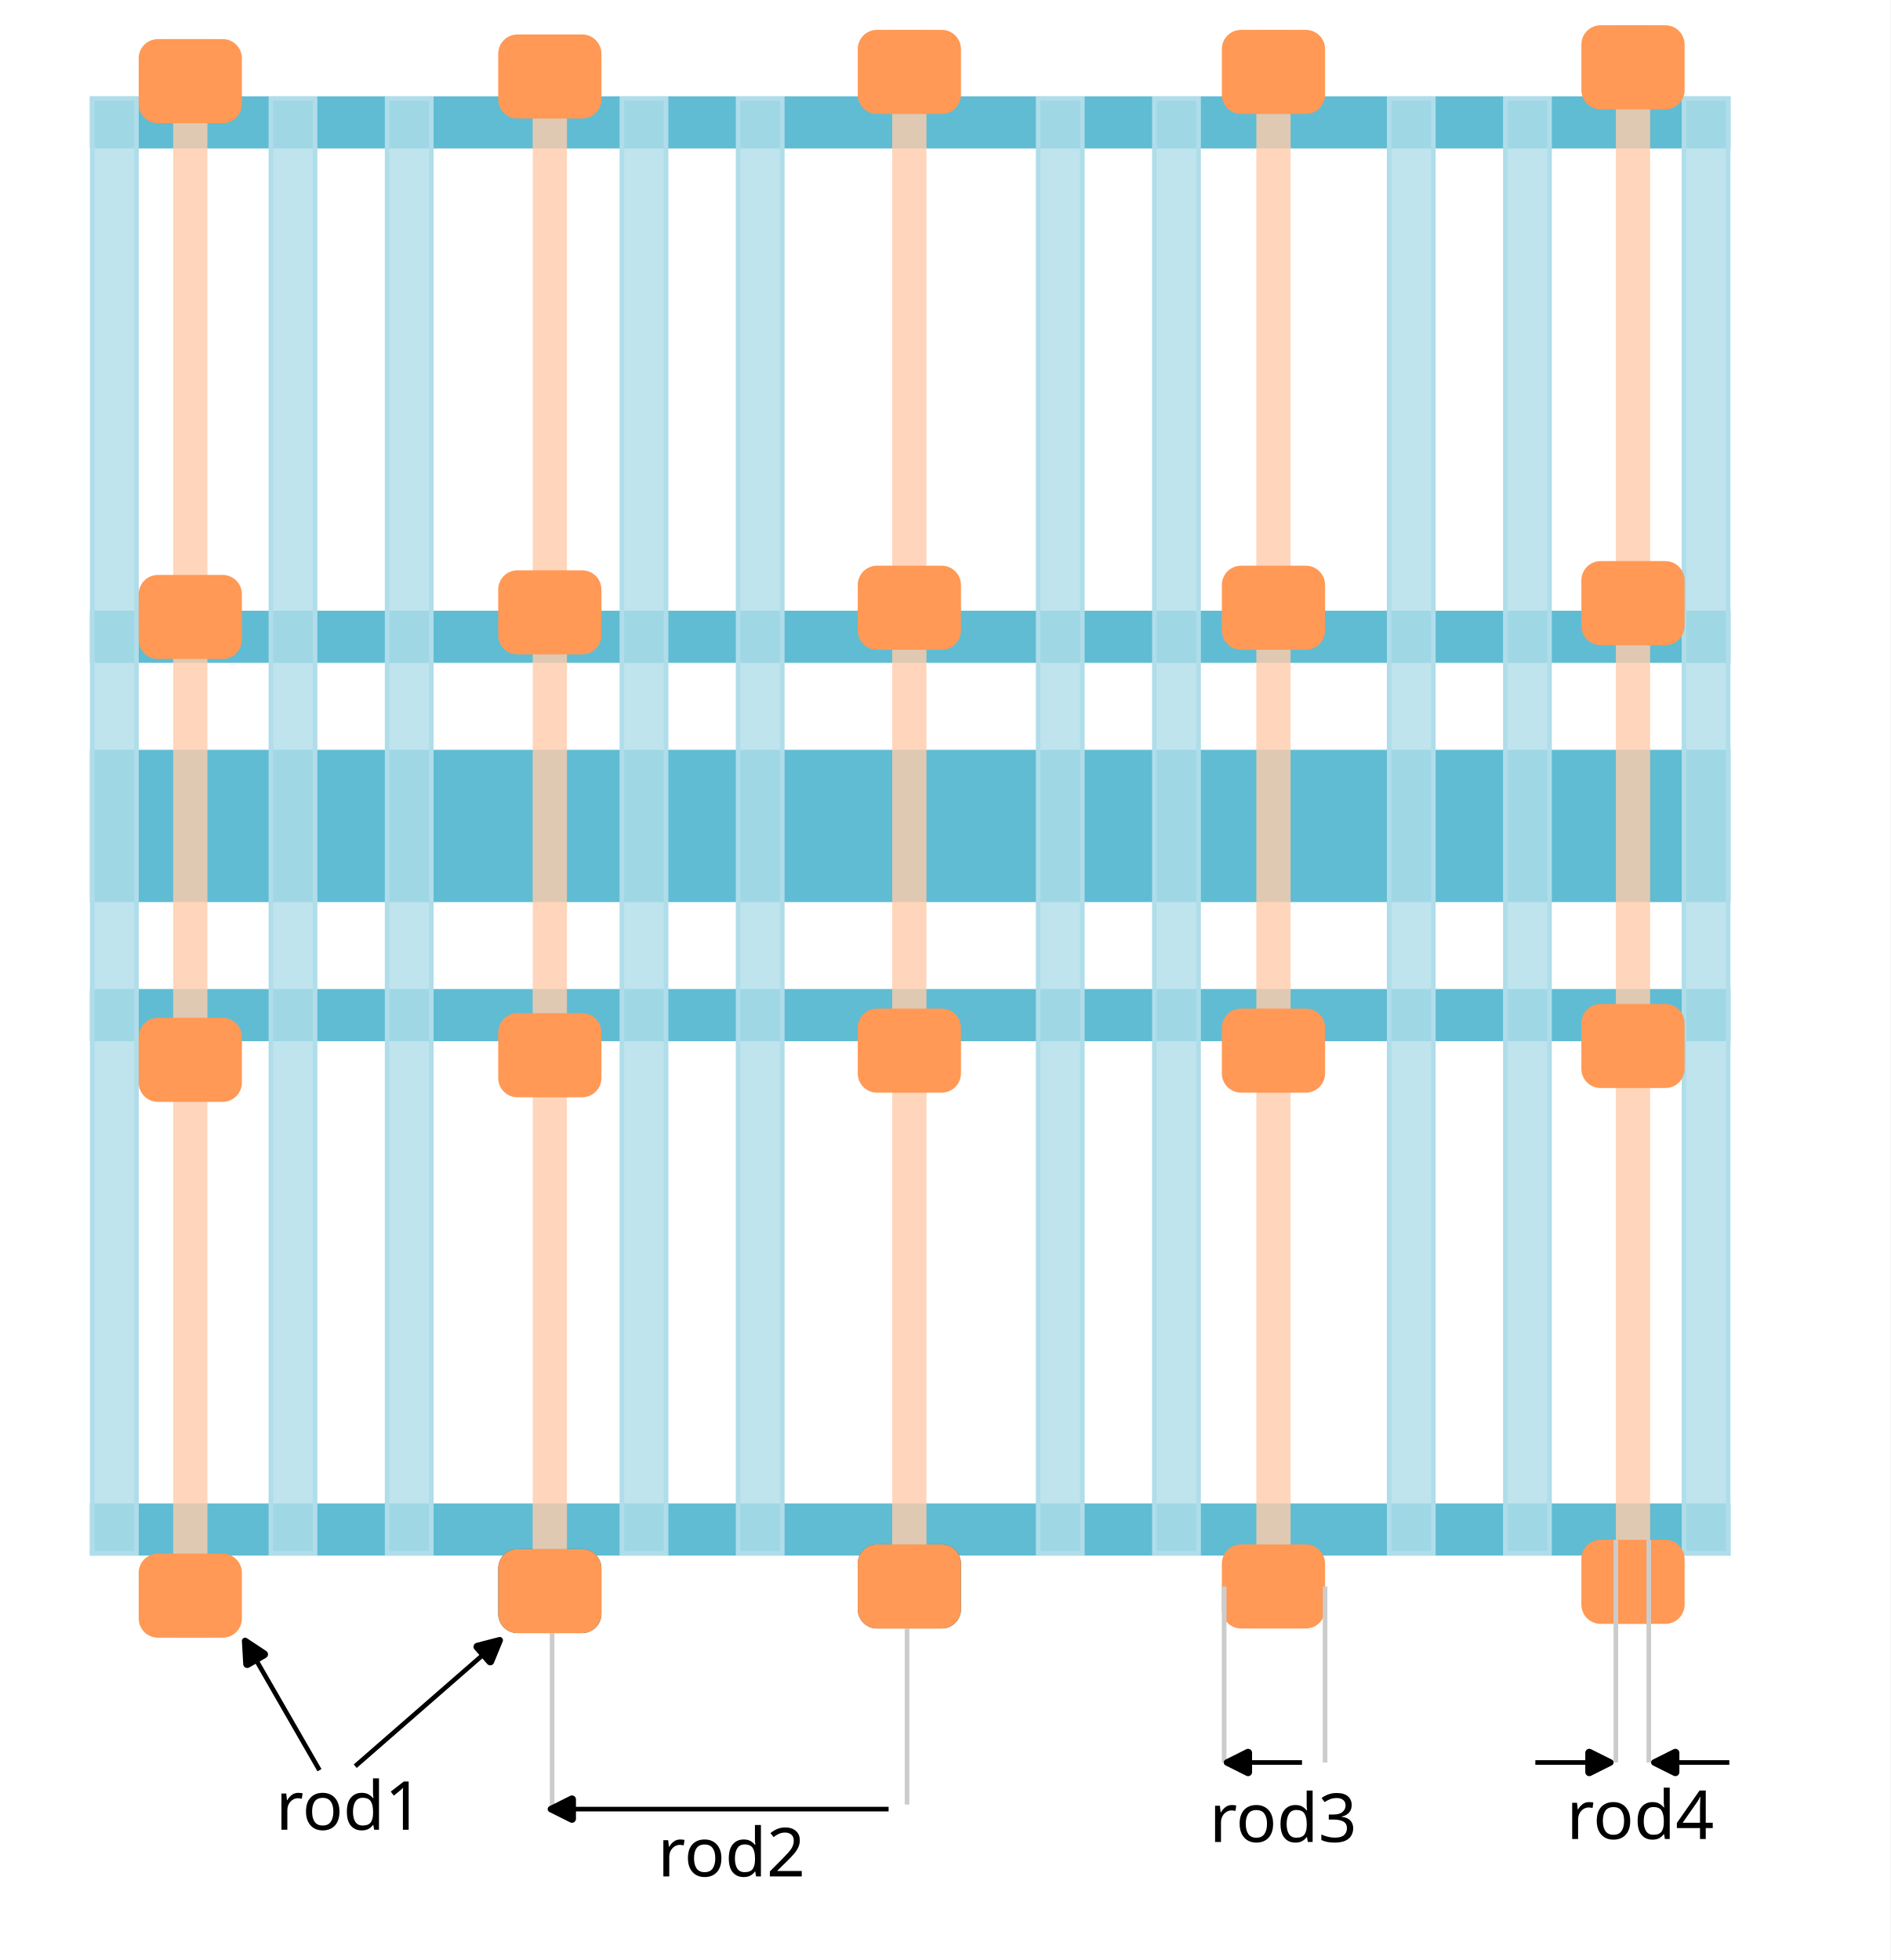
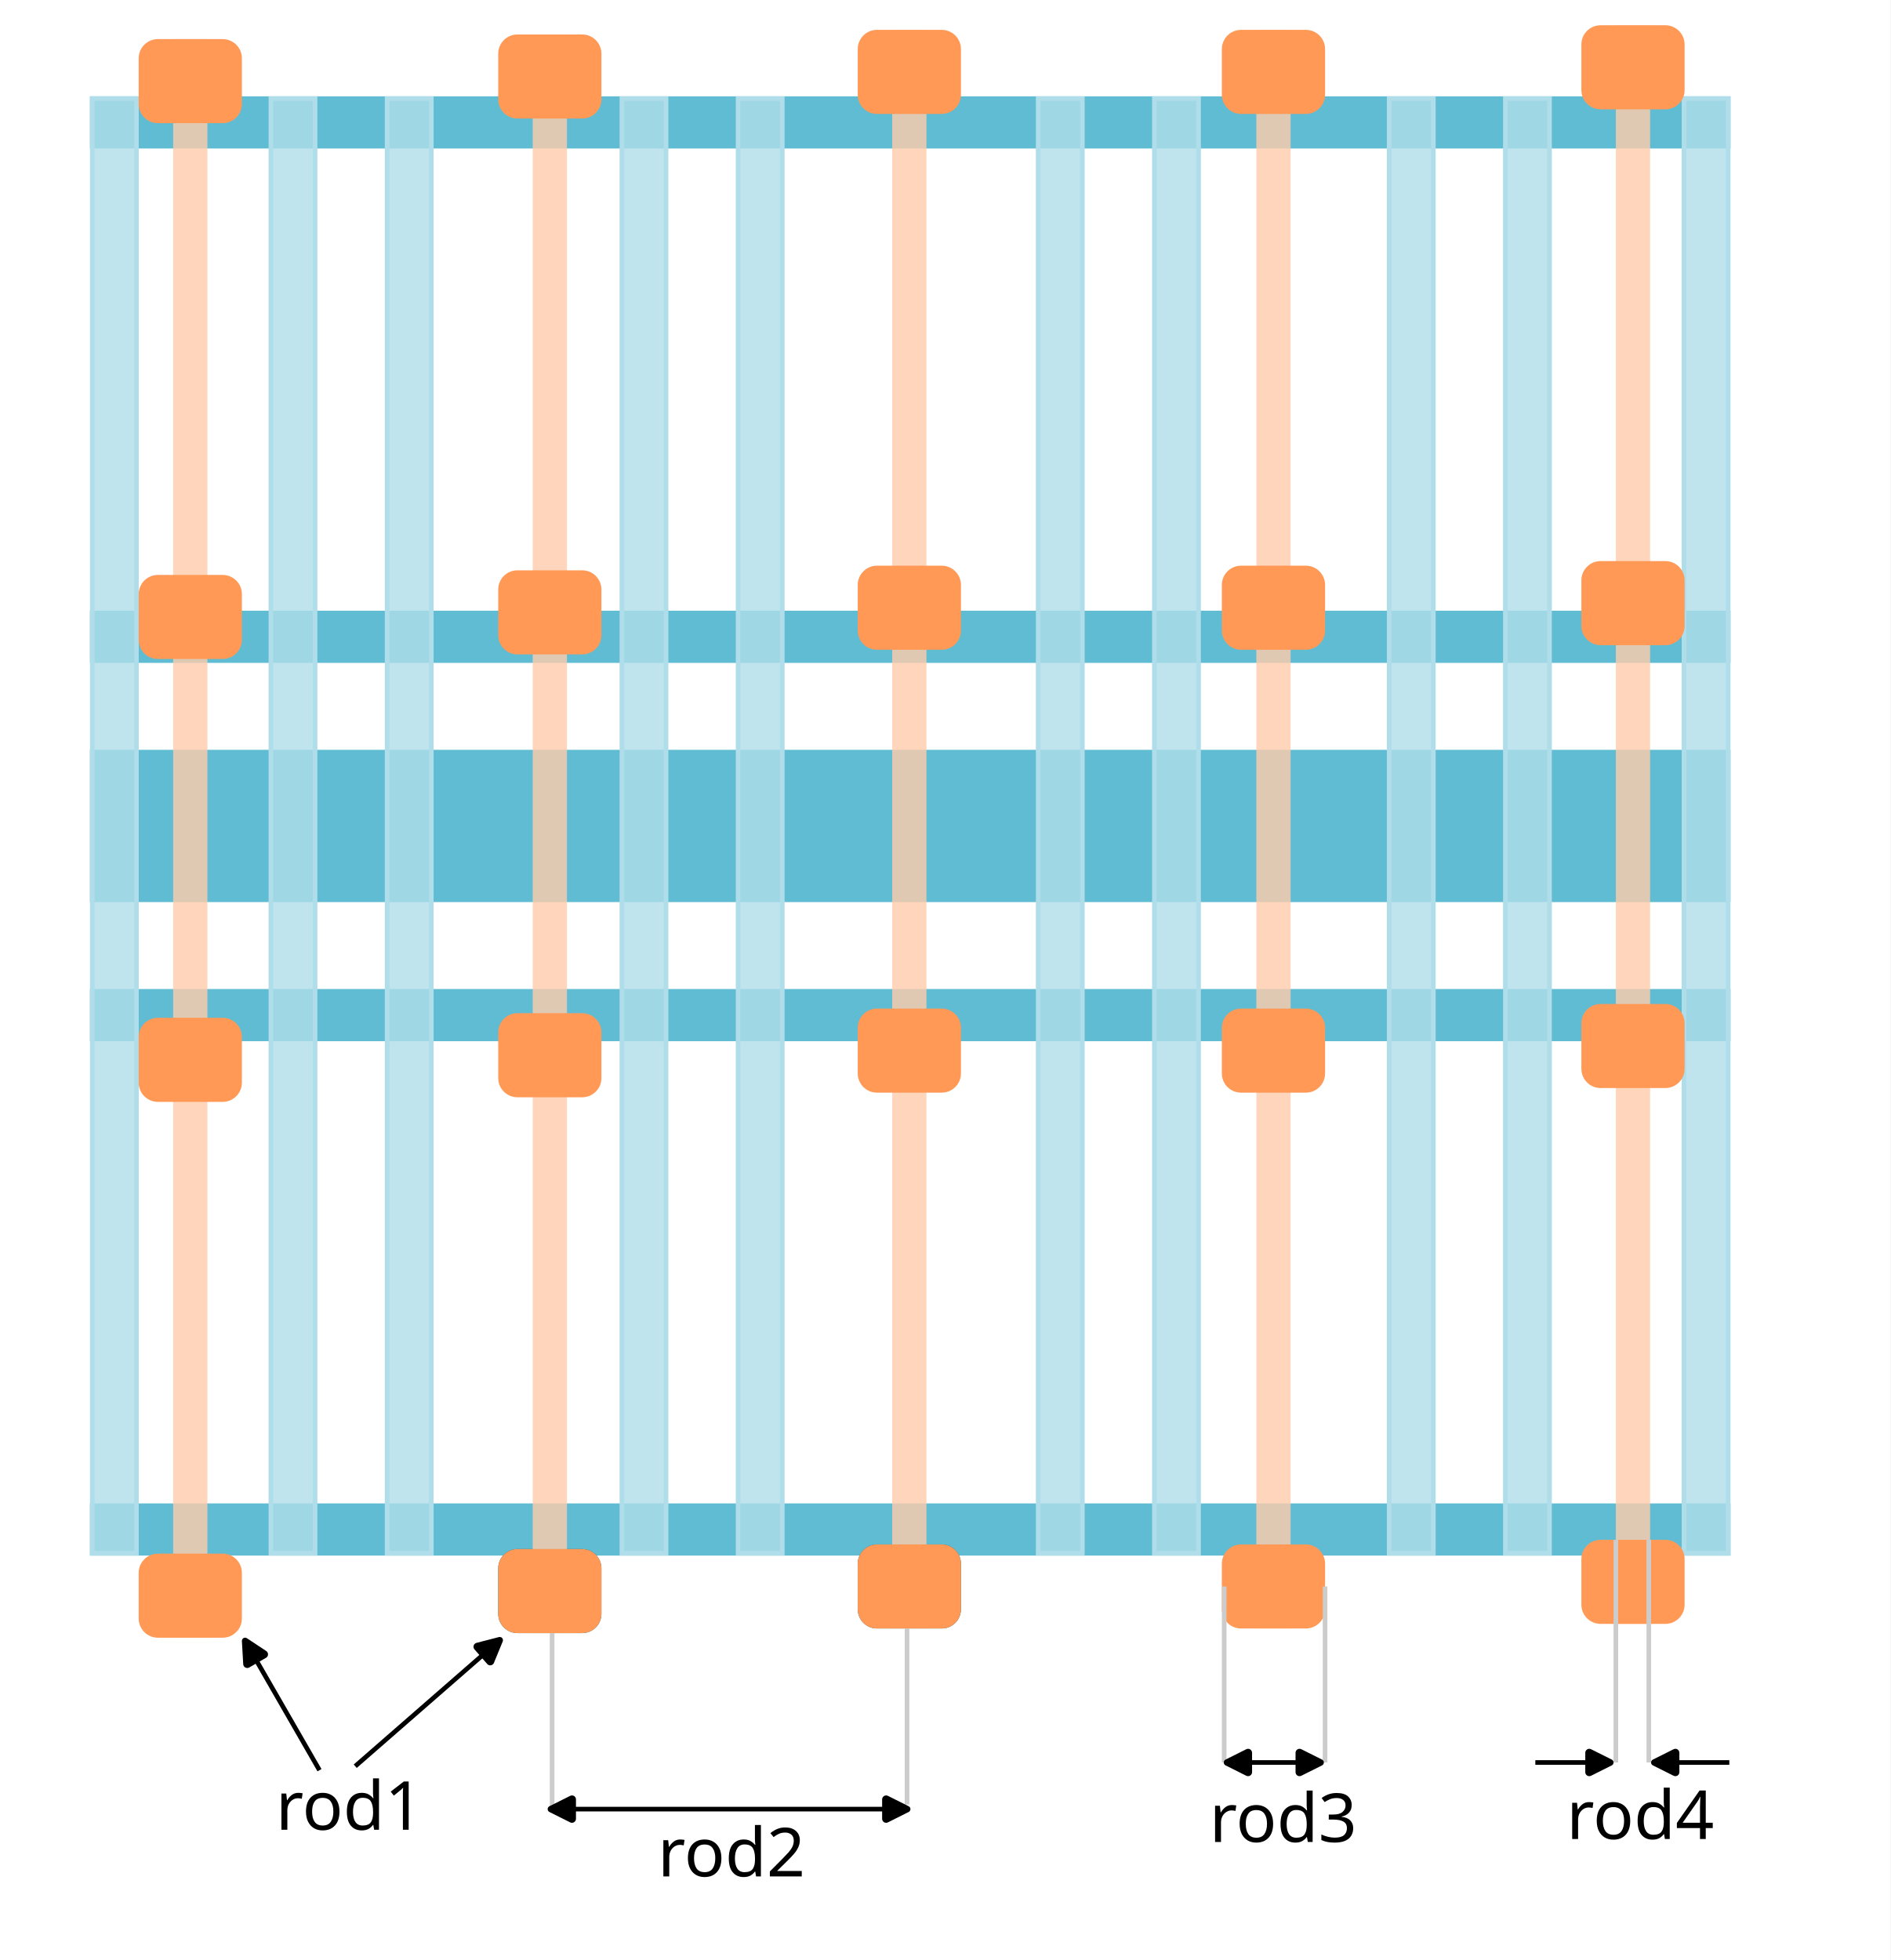
<svg xmlns="http://www.w3.org/2000/svg" width="410.227" height="425.319" viewBox="0 0 108.539 112.532">
  <defs>
    <marker id="a" markerHeight="1" markerWidth="1" orient="auto-start-reverse" preserveAspectRatio="xMidYMid" refX="0" refY="0" style="overflow:visible" viewBox="0 0 1 1">
      <path d="M-.211-4.106 6.21-.894a1 1 90 0 1 0 1.788L-.21 4.106A1.236 1.236 31.717 0 1-2 3v-6A1.236 1.236 148.283 0 1-.211-4.106z" style="fill:context-stroke;fill-rule:evenodd;stroke:none" transform="scale(.7)" />
    </marker>
    <marker id="b" markerHeight="1" markerWidth="1" orient="auto-start-reverse" preserveAspectRatio="xMidYMid" refX="0" refY="0" style="overflow:visible" viewBox="0 0 1 1">
      <path d="M-.211-4.106 6.21-.894a1 1 90 0 1 0 1.788L-.21 4.106A1.236 1.236 31.717 0 1-2 3v-6A1.236 1.236 148.283 0 1-.211-4.106z" style="fill:context-stroke;fill-rule:evenodd;stroke:none" transform="scale(.7)" />
    </marker>
    <marker id="c" markerHeight="1" markerWidth="1" orient="auto-start-reverse" preserveAspectRatio="xMidYMid" refX="0" refY="0" style="overflow:visible" viewBox="0 0 1 1">
      <path d="M-.211-4.106 6.21-.894a1 1 90 0 1 0 1.788L-.21 4.106A1.236 1.236 31.717 0 1-2 3v-6A1.236 1.236 148.283 0 1-.211-4.106z" style="fill:context-stroke;fill-rule:evenodd;stroke:none" transform="scale(.7)" />
    </marker>
    <marker id="d" markerHeight="1" markerWidth="1" orient="auto-start-reverse" preserveAspectRatio="xMidYMid" refX="0" refY="0" style="overflow:visible" viewBox="0 0 1 1">
      <path d="M-.211-4.106 6.21-.894a1 1 90 0 1 0 1.788L-.21 4.106A1.236 1.236 31.717 0 1-2 3v-6A1.236 1.236 148.283 0 1-.211-4.106z" style="fill:context-stroke;fill-rule:evenodd;stroke:none" transform="scale(.7)" />
    </marker>
    <marker id="e" markerHeight="1" markerWidth="1" orient="auto-start-reverse" preserveAspectRatio="xMidYMid" refX="0" refY="0" style="overflow:visible" viewBox="0 0 1 1">
      <path d="M-.211-4.106 6.21-.894a1 1 90 0 1 0 1.788L-.21 4.106A1.236 1.236 31.717 0 1-2 3v-6A1.236 1.236 148.283 0 1-.211-4.106z" style="fill:context-stroke;fill-rule:evenodd;stroke:none" transform="scale(.7)" />
    </marker>
    <marker id="f" markerHeight="1" markerWidth="1" orient="auto-start-reverse" preserveAspectRatio="xMidYMid" refX="0" refY="0" style="overflow:visible" viewBox="0 0 1 1">
      <path d="M-.211-4.106 6.21-.894a1 1 90 0 1 0 1.788L-.21 4.106A1.236 1.236 31.717 0 1-2 3v-6A1.236 1.236 148.283 0 1-.211-4.106z" style="fill:context-stroke;fill-rule:evenodd;stroke:none" transform="scale(.7)" />
    </marker>
    <path id="g" d="M156.625 1875.121h36.98v22.85h-36.98z" />
    <path id="i" d="M156.625 1875.121h36.98v22.85h-36.98z" />
    <path id="h" d="M156.625 1875.121h36.98v22.85h-36.98z" />
    <path id="j" d="M156.625 1875.121h36.98v22.85h-36.98z" />
  </defs>
  <g transform="translate(-27.102 -393.402)">
    <path d="M27.234 393.535h108.275v112.268H27.234z" style="fill:#fff;fill-opacity:1;stroke:#fff;stroke-width:.265" />
    <path d="M32.4 479.852h93.924v2.73H32.4zM32.4 436.585h93.924v8.477H32.4zM32.4 428.598h93.924v2.73H32.4zM32.4 450.319h93.924v2.73H32.4zM32.4 399.065h93.924v2.73H32.4z" style="fill:#5fbcd3;stroke:#5fbcd3;stroke-width:.265" />
    <path d="M32.4 399.065h2.536v83.518H32.4zM123.788 399.065h2.536v83.518h-2.536zM69.48 399.065h2.536v83.518H69.48zM86.708 399.065h2.536v83.518h-2.536zM93.38 399.065h2.536v83.518H93.38zM62.808 399.065h2.536v83.518h-2.536zM106.86 399.065h2.536v83.518h-2.536zM113.532 399.065h2.536v83.518h-2.536zM49.328 399.065h2.536v83.518h-2.536zM42.656 399.065h2.536v83.518h-2.536z" style="fill:#afdde9;fill-opacity:.8;stroke:#afdde9;stroke-width:.265" />
    <rect width="5.661" height="4.561" x="76.481" y="482.207" ry=".971" style="fill:#006680;stroke:#006680;stroke-width:.265" />
    <rect width="5.661" height="4.561" x="55.839" y="482.472" ry=".971" style="fill:#006680;stroke:#006680;stroke-width:.265" />
    <rect width="1.702" height="91.519" x="37.177" y="395.779" ry="0" style="opacity:.8;fill:#fca;fill-opacity:1;stroke:#fca;stroke-width:.265;stroke-opacity:1" />
    <rect width="5.661" height="4.561" x="35.197" y="482.736" ry=".971" style="fill:#f95;stroke:#f95;stroke-width:.265" />
    <rect width="5.661" height="4.561" x="35.197" y="426.544" ry=".971" style="fill:#f95;stroke:#f95;stroke-width:.265" />
    <rect width="5.661" height="4.561" x="35.197" y="451.971" ry=".971" style="fill:#f95;stroke:#f95;stroke-width:.265" />
    <rect width="5.661" height="4.561" x="35.197" y="395.779" ry=".971" style="fill:#f95;stroke:#f95;stroke-width:.265" />
    <rect width="1.702" height="91.519" x="57.819" y="395.514" ry="0" style="opacity:.8;fill:#fca;fill-opacity:1;stroke:#fca;stroke-width:.265;stroke-opacity:1" />
    <rect width="5.661" height="4.561" x="55.839" y="482.472" ry=".971" style="fill:#f95;stroke:#f95;stroke-width:.265" />
    <rect width="5.661" height="4.561" x="55.839" y="426.279" ry=".971" style="fill:#f95;stroke:#f95;stroke-width:.265" />
    <rect width="5.661" height="4.561" x="55.839" y="451.707" ry=".971" style="fill:#f95;stroke:#f95;stroke-width:.265" />
    <rect width="5.661" height="4.561" x="55.839" y="395.514" ry=".971" style="fill:#f95;stroke:#f95;stroke-width:.265" />
    <rect width="1.702" height="91.519" x="78.46" y="395.249" ry="0" style="opacity:.8;fill:#fca;fill-opacity:1;stroke:#fca;stroke-width:.265;stroke-opacity:1" />
    <rect width="5.661" height="4.561" x="76.481" y="482.207" ry=".971" style="fill:#f95;stroke:#f95;stroke-width:.265" />
    <rect width="5.661" height="4.561" x="76.481" y="426.014" ry=".971" style="fill:#f95;stroke:#f95;stroke-width:.265" />
    <rect width="5.661" height="4.561" x="76.481" y="451.442" ry=".971" style="fill:#f95;stroke:#f95;stroke-width:.265" />
    <rect width="5.661" height="4.561" x="76.481" y="395.249" ry=".971" style="fill:#f95;stroke:#f95;stroke-width:.265" />
    <rect width="1.702" height="91.519" x="99.367" y="395.249" ry="0" style="opacity:.8;fill:#fca;fill-opacity:1;stroke:#fca;stroke-width:.265;stroke-opacity:1" />
    <rect width="5.661" height="4.561" x="97.387" y="482.207" ry=".971" style="fill:#f95;stroke:#f95;stroke-width:.265" />
    <rect width="5.661" height="4.561" x="97.387" y="426.014" ry=".971" style="fill:#f95;stroke:#f95;stroke-width:.265" />
    <rect width="5.661" height="4.561" x="97.387" y="451.442" ry=".971" style="fill:#f95;stroke:#f95;stroke-width:.265" />
    <rect width="5.661" height="4.561" x="97.387" y="395.249" ry=".971" style="fill:#f95;stroke:#f95;stroke-width:.265" />
    <rect width="1.702" height="91.519" x="120.008" y="394.985" ry="0" style="opacity:.8;fill:#fca;fill-opacity:1;stroke:#fca;stroke-width:.265;stroke-opacity:1" />
    <rect width="5.661" height="4.561" x="118.029" y="481.942" ry=".971" style="fill:#f95;stroke:#f95;stroke-width:.265" />
    <rect width="5.661" height="4.561" x="118.029" y="425.75" ry=".971" style="fill:#f95;stroke:#f95;stroke-width:.265" />
    <rect width="5.661" height="4.561" x="118.029" y="451.177" ry=".971" style="fill:#f95;stroke:#f95;stroke-width:.265" />
    <rect width="5.661" height="4.561" x="118.029" y="394.985" ry=".971" style="fill:#f95;stroke:#f95;stroke-width:.265" />
    <path d="M97.387 484.487v10.107M103.18 484.487v10.107M121.767 481.81v12.784M119.876 481.81v12.784M58.802 487.165v10.106M79.179 486.9v10.107" style="fill:none;stroke:#ccc;stroke-width:.265px;stroke-linecap:butt;stroke-linejoin:miter;stroke-opacity:1" />
-     <path d="M59.8 497.271H78.12" style="fill:none;stroke:#000;stroke-width:.265;stroke-linecap:butt;stroke-linejoin:miter;stroke-opacity:1;marker-start:url(#a);marker-end:url(#marker5)" />
-     <path d="M98.618 494.594h3.238" style="fill:none;stroke:#000;stroke-width:.265;stroke-linecap:butt;stroke-linejoin:miter;stroke-opacity:1;marker-start:url(#b);marker-end:url(#marker5-0)" />
+     <path d="M59.8 497.271H78.12" style="fill:none;stroke:#000;stroke-width:.265;stroke-linecap:butt;stroke-linejoin:miter;stroke-opacity:1;marker-start:url(#a);marker-end:url(#a)" />
+     <path d="M98.618 494.594h3.238" style="fill:none;stroke:#000;stroke-width:.265;stroke-linecap:butt;stroke-linejoin:miter;stroke-opacity:1;marker-start:url(#b);marker-end:url(#b)" />
    <path d="M115.253 494.594h3.238" style="fill:none;stroke:#000;stroke-width:.265;stroke-linecap:butt;stroke-linejoin:miter;stroke-opacity:1;marker-end:url(#c)" />
    <path d="M126.39 494.594h-3.238" style="fill:none;stroke:#000;stroke-width:.265;stroke-linecap:butt;stroke-linejoin:miter;stroke-opacity:1;marker-end:url(#d)" />
    <path d="m45.445 495.036-3.737-6.496" style="fill:none;stroke:#000;stroke-width:.265;stroke-linecap:butt;stroke-linejoin:miter;stroke-opacity:1;marker-end:url(#e)" />
    <path d="m47.497 494.808 7.492-6.533" style="fill:none;stroke:#000;stroke-width:.265;stroke-linecap:butt;stroke-linejoin:miter;stroke-opacity:1;marker-end:url(#f)" />
    <text xml:space="preserve" style="font-size:14.667px;line-height:1.25;font-family:sans-serif;white-space:pre;shape-inside:url(#g)" transform="matrix(.26458 0 0 .26458 23.418 1.582)">
      <tspan x="156.625" y="1888.098">rod2</tspan>
    </text>
    <text xml:space="preserve" style="font-size:14.667px;line-height:1.25;font-family:sans-serif;white-space:pre;shape-inside:url(#h);display:inline" transform="matrix(.26458 0 0 .26458 55.095 -.396)">
      <tspan x="156.625" y="1888.098">rod3</tspan>
    </text>
    <text xml:space="preserve" style="font-size:14.667px;line-height:1.25;font-family:sans-serif;white-space:pre;shape-inside:url(#i);display:inline" transform="matrix(.26458 0 0 .26458 1.49 -1.096)">
      <tspan x="156.625" y="1888.098">rod1</tspan>
    </text>
    <text xml:space="preserve" style="font-size:14.667px;line-height:1.25;font-family:sans-serif;white-space:pre;shape-inside:url(#j);display:inline" transform="matrix(.26458 0 0 .26458 75.598 -.565)">
      <tspan x="156.625" y="1888.098">rod4</tspan>
    </text>
  </g>
</svg>
